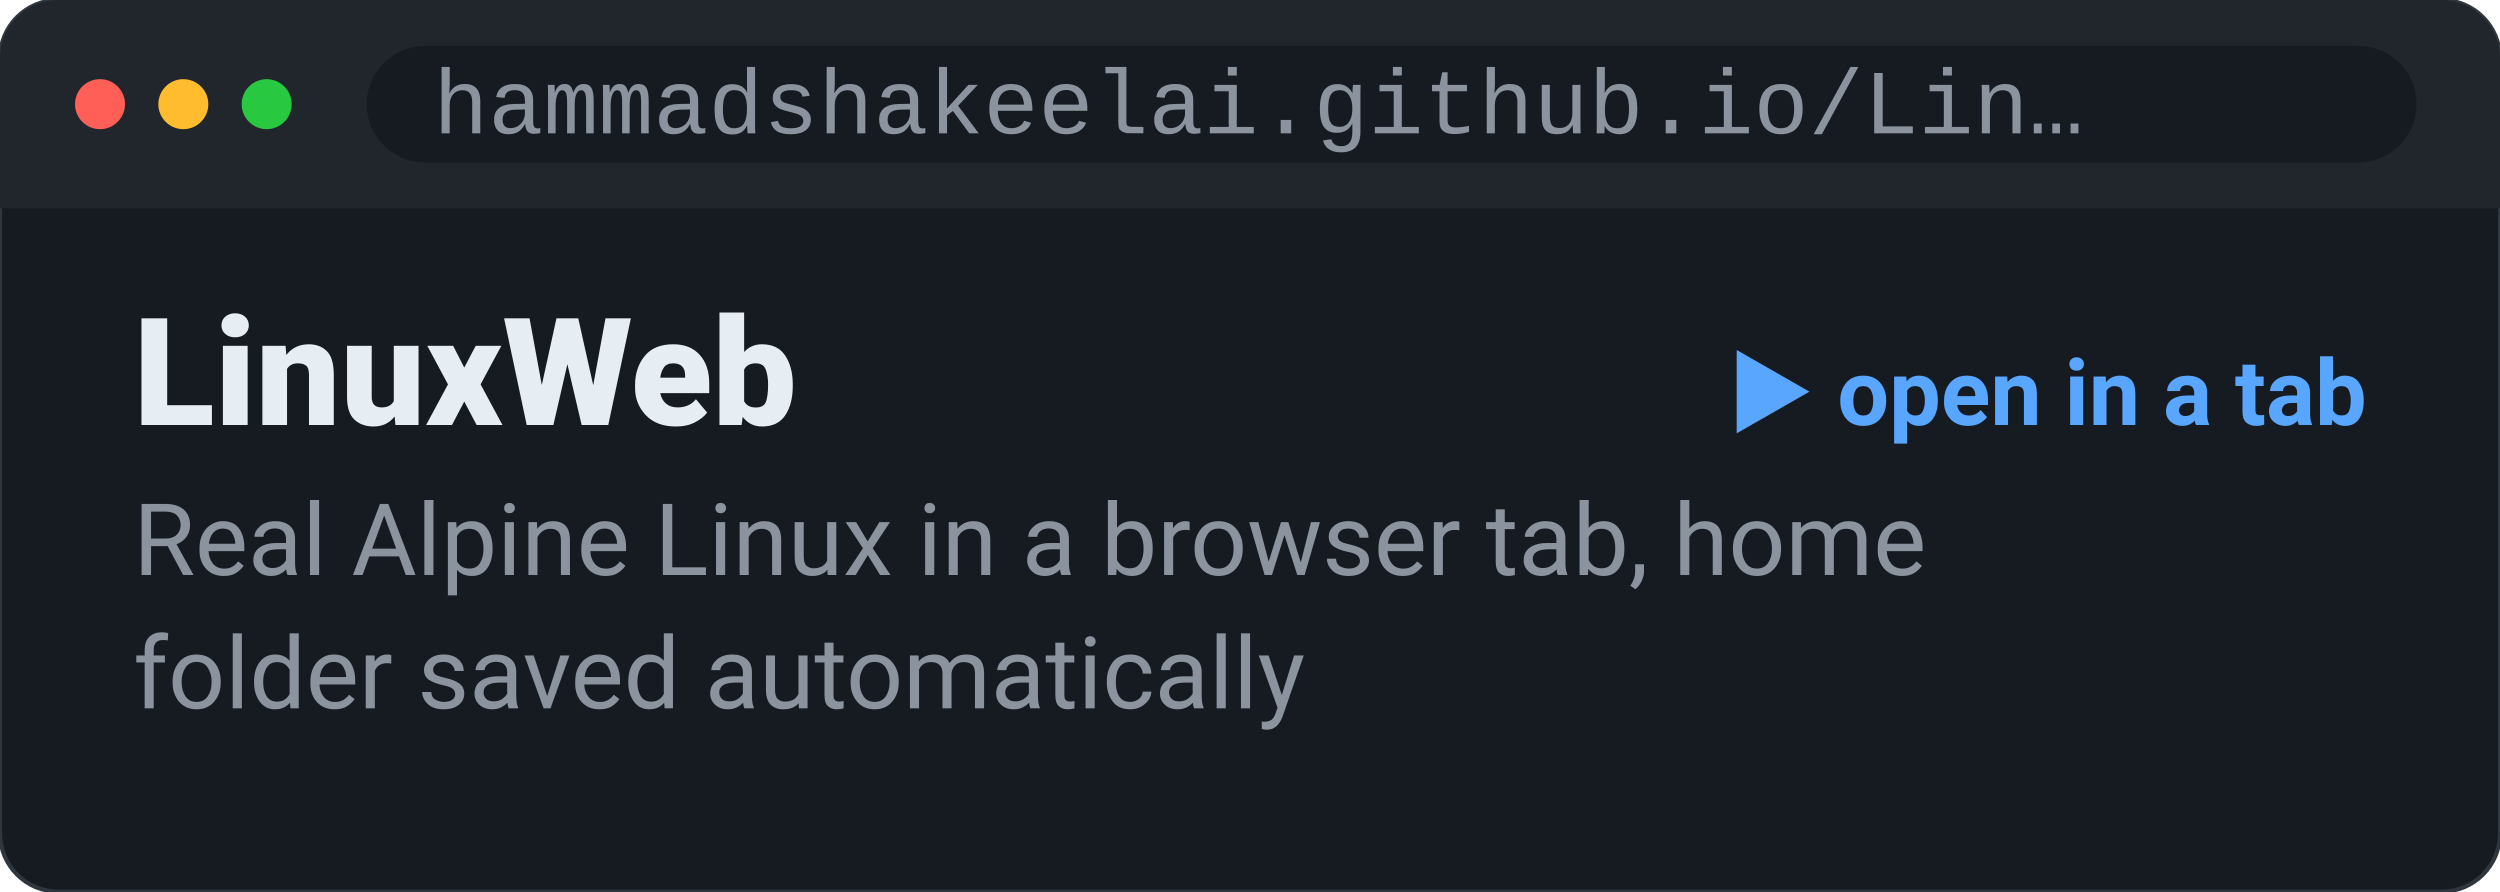
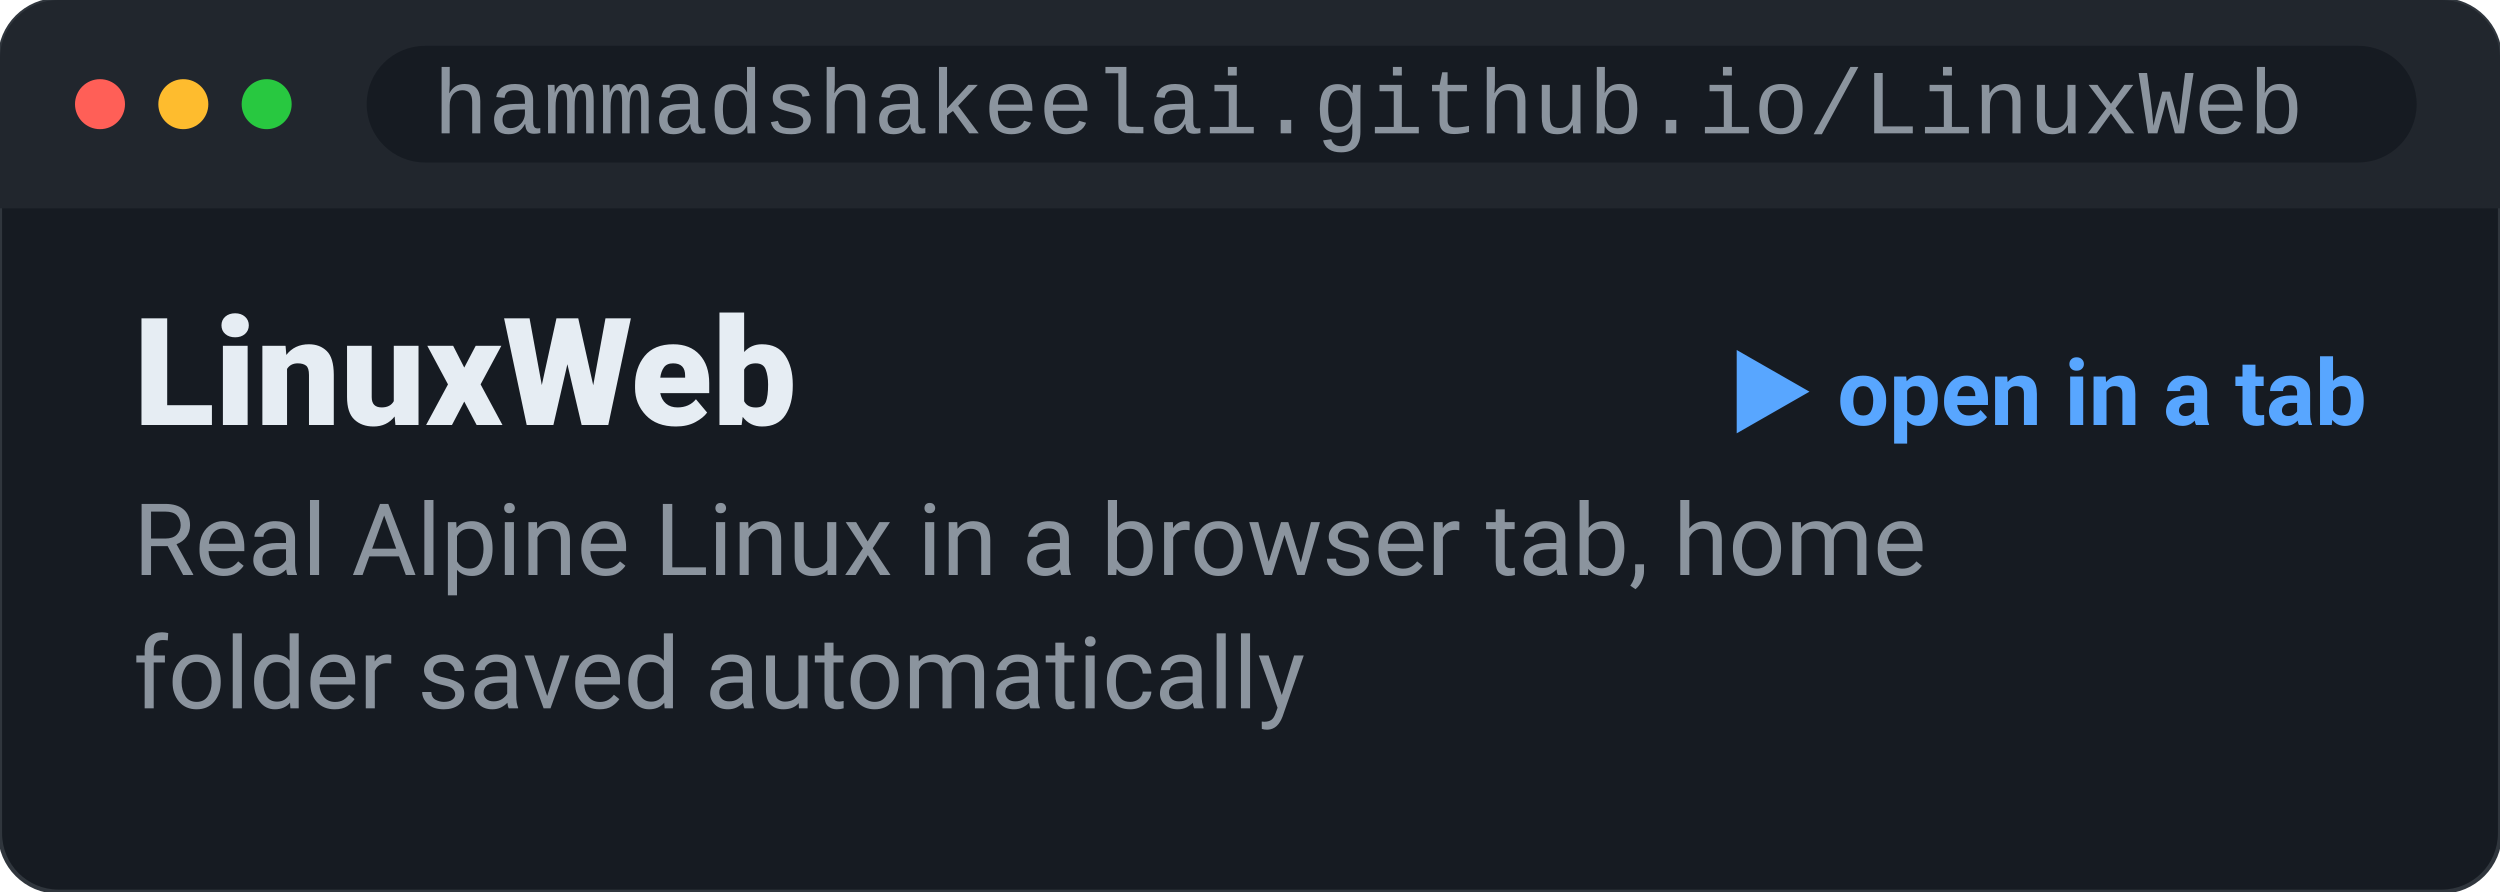
<svg xmlns="http://www.w3.org/2000/svg" viewBox="0 0 600 214" width="600" height="214" role="img" aria-label="LinuxWeb: Real Alpine Linux in a browser tab, home folder saved automatically">
  <rect width="600" height="214" rx="14" fill="#161b22" stroke="#30363d" />
  <path d="M0 14 a14 14 0 0 1 14 -14 h572 a14 14 0 0 1 14 14 v36 h-600 z" fill="#21262d" />
  <circle cx="24" cy="25" r="6" fill="#ff5f57" />
  <circle cx="44" cy="25" r="6" fill="#febc2e" />
  <circle cx="64" cy="25" r="6" fill="#28c840" />
  <rect x="88" y="11" width="492" height="28" rx="14" fill="#161b22" />
-   <text x="104" y="32" font-family="ui-monospace, SFMono-Regular, Menlo, Consolas, 'Liberation Mono', monospace" font-size="22" fill="#8b949e">hammadshakeelai.github.io/Lin…</text>
+   <text x="104" y="32" font-family="ui-monospace, SFMono-Regular, Menlo, Consolas, 'Liberation Mono', monospace" font-size="22" fill="#8b949e">hammadshakeelai.github.io/LinuxWeb</text>
  <text x="32" y="102" font-family="-apple-system, BlinkMacSystemFont, 'Segoe UI', Roboto, Helvetica, Arial, sans-serif" font-size="36" font-weight="800" fill="#e6edf3">LinuxWeb</text>
  <text x="32" y="138" font-family="-apple-system, BlinkMacSystemFont, 'Segoe UI', Roboto, Helvetica, Arial, sans-serif" font-size="24" fill="#8b949e">Real Alpine Linux in a browser tab, home</text>
  <text x="32" y="170" font-family="-apple-system, BlinkMacSystemFont, 'Segoe UI', Roboto, Helvetica, Arial, sans-serif" font-size="24" fill="#8b949e">folder saved automatically</text>
  <text x="568" y="102" text-anchor="end" font-family="-apple-system, BlinkMacSystemFont, 'Segoe UI', Roboto, Helvetica, Arial, sans-serif" font-size="22" font-weight="700" fill="#58a6ff">▶ open in a tab</text>
</svg>
